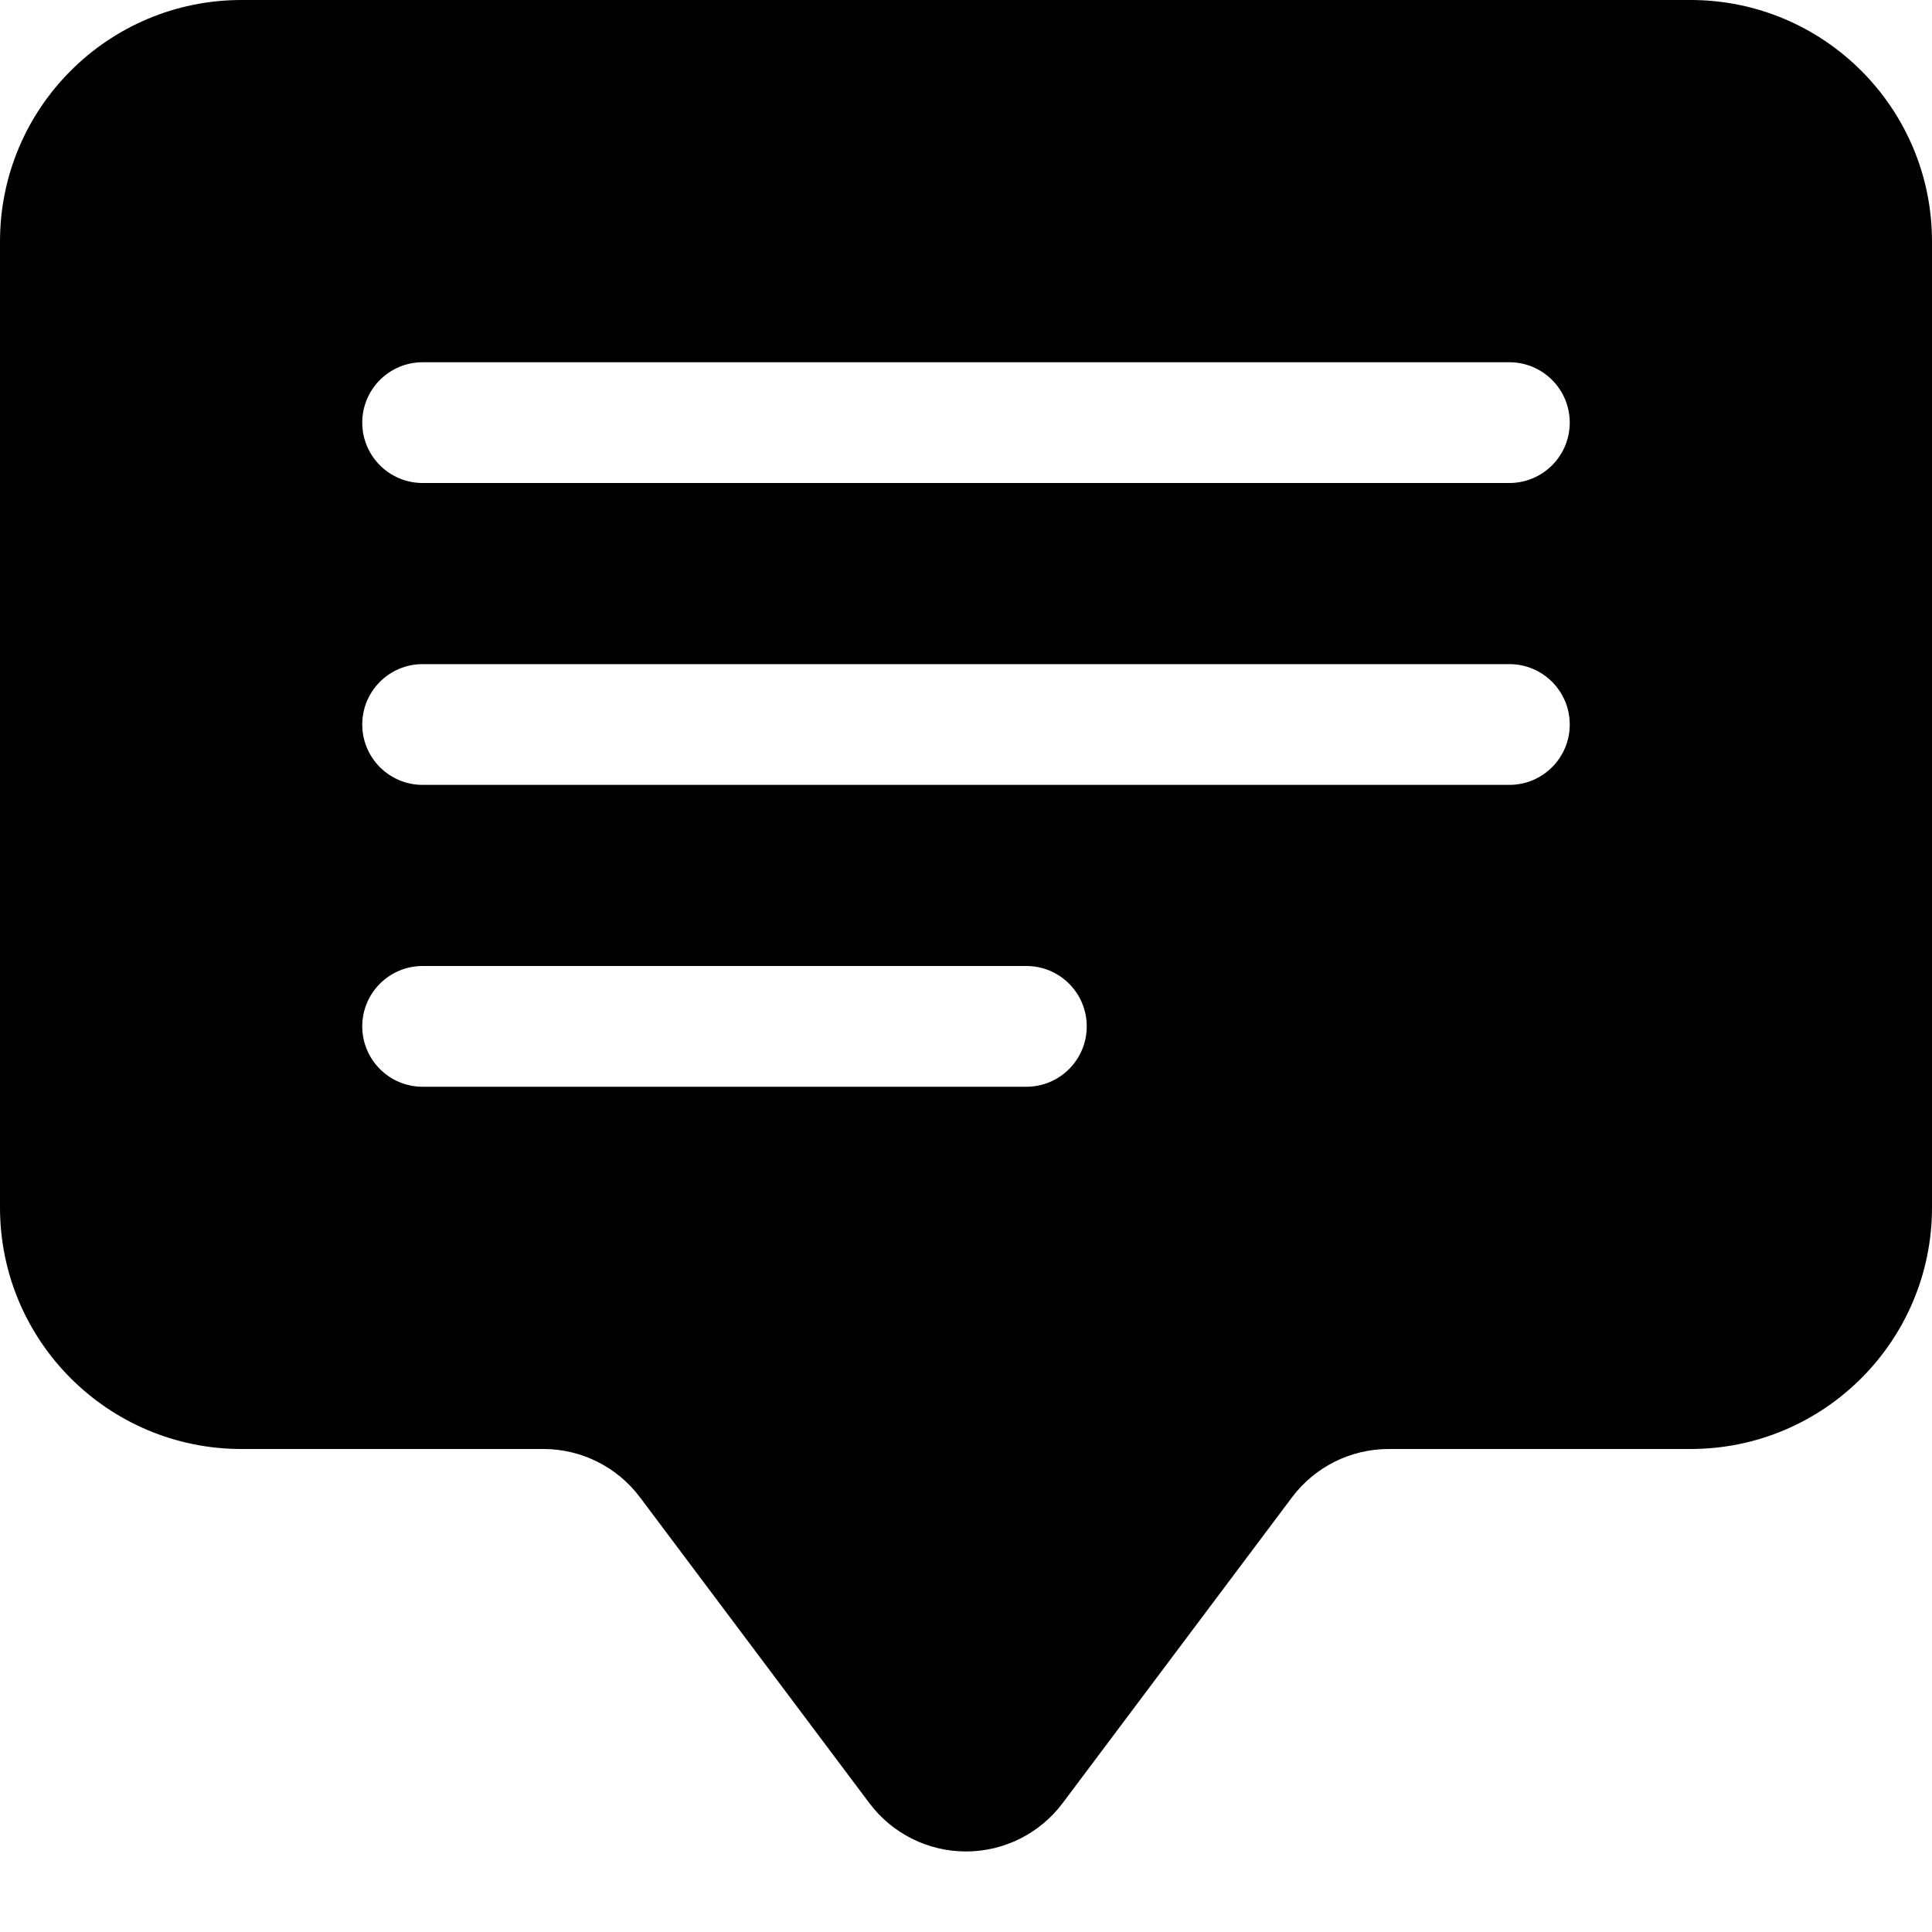
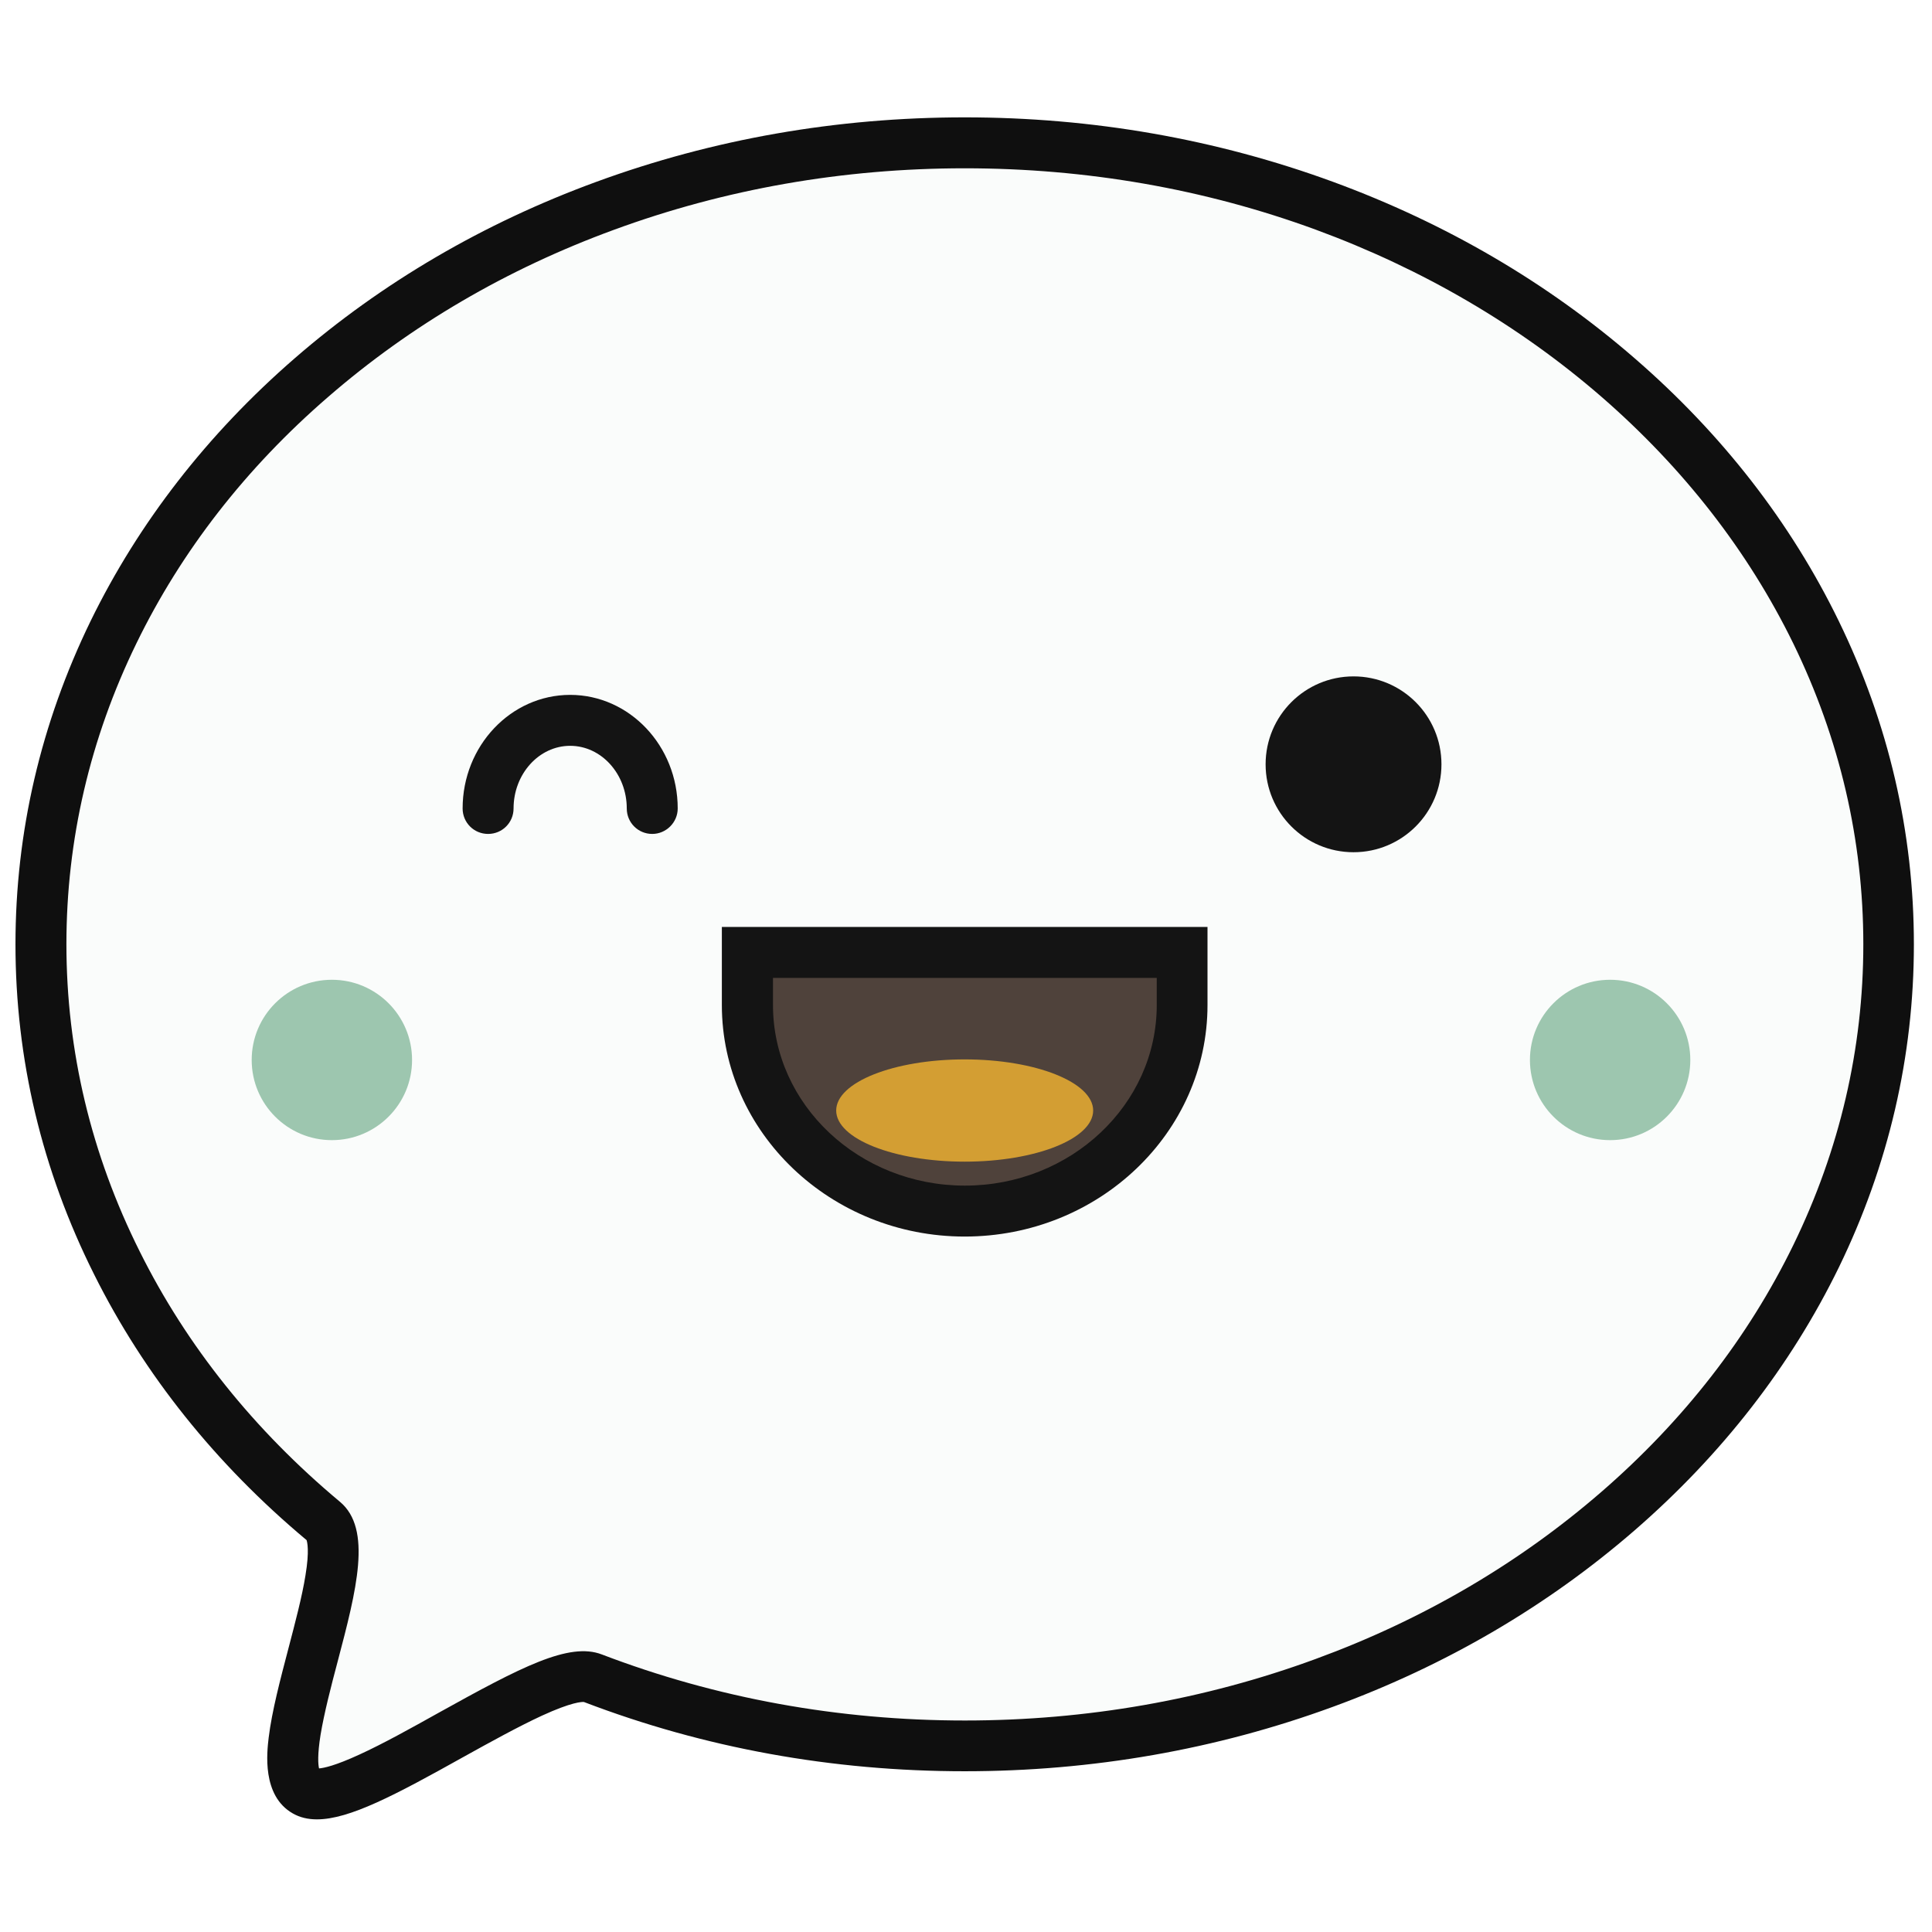
- <svg xmlns="http://www.w3.org/2000/svg" width="16" height="16" fill="currentColor" class="bi bi-chat-square-text-fill" viewBox="0 0 16 16">
-   <path d="M0 2a2 2 0 0 1 2-2h12a2 2 0 0 1 2 2v8a2 2 0 0 1-2 2h-2.5a1 1 0 0 0-.8.4l-1.9 2.533a1 1 0 0 1-1.6 0L5.3 12.4a1 1 0 0 0-.8-.4H2a2 2 0 0 1-2-2zm3.5 1a.5.5 0 0 0 0 1h9a.5.5 0 0 0 0-1zm0 2.5a.5.5 0 0 0 0 1h9a.5.5 0 0 0 0-1zm0 2.5a.5.5 0 0 0 0 1h5a.5.5 0 0 0 0-1z" />
+ <svg xmlns="http://www.w3.org/2000/svg" width="800px" height="800px" viewBox="0 0 1024 1024" class="icon" version="1.1">
+   <path d="M1001 500.5c0 234.6-219.2 424.8-489.7 424.8-70.2 0-136.9-12.8-197.3-35.9-25.1-9.6-129.6 72.9-152.3 60-25.3-14.5 31.5-124.8 9.7-143C79.1 729.1 21.7 620.6 21.7 500.5c0-234.6 219.2-424.8 489.7-424.8S1001 265.9 1001 500.5z" fill="#FAFCFB" />
+   <path d="M168 964.3c-4.8 0-9.1-1-12.9-3.2-16.4-9.4-13.6-32.5-12.7-40.1 1.7-14 6.2-31 10.5-47.4 3.5-13.4 7.2-27.3 9-38.6 2.2-13.2 0.9-17.7 0.6-18.7-48.2-40.3-86.1-87.7-112.6-140.8-27.7-55.3-41.7-114.2-41.7-175 0-59.4 13.4-117 39.8-171.3 25.5-52.2 61.9-99.1 108.2-139.3 46.2-40.1 100-71.6 159.8-93.5 61.9-22.7 127.6-34.2 195.3-34.2s133.4 11.5 195.3 34.2c59.9 22 113.6 53.4 159.8 93.5 46.4 40.2 82.8 87.1 108.2 139.3 26.4 54.2 39.8 111.9 39.8 171.3 0 59.4-13.4 117-39.8 171.3-25.5 52.2-61.9 99.1-108.2 139.3-46.2 40.1-100 71.6-159.8 93.5-61.9 22.7-127.6 34.2-195.3 34.2-70.2 0-138-12.3-201.8-36.7-1-0.1-6.3-0.1-22.4 7.3-12.3 5.7-27.2 13.9-41.6 21.9-36 20.1-60.3 33-77.5 33zM511.3 89.2c-64.5 0-127.1 11-185.9 32.6-56.8 20.8-107.7 50.6-151.5 88.6-43.6 37.7-77.8 81.7-101.6 130.6-24.6 50.5-37.1 104.2-37.1 159.4 0 56.6 13.1 111.4 38.9 163C99 713.4 134.7 758 180.2 796c17.2 14.4 8.7 46.9-1.2 84.5-3.6 13.5-7.2 27.6-9.1 39-1.7 10.6-1.3 15.7-0.8 17.8 2.6-0.2 8.7-1.5 21.3-7.3 12.5-5.7 27.6-14.1 42.1-22.2 43.6-24.2 69.1-37.6 86.5-30.9 60.7 23.2 125.5 35 192.4 35 64.5 0 127.1-11 185.9-32.6 56.8-20.8 107.7-50.6 151.5-88.6 43.6-37.8 77.8-81.8 101.7-130.8 24.6-50.5 37.1-104.2 37.1-159.4 0-55.3-12.5-108.9-37.1-159.4-23.9-48.9-58.1-92.9-101.7-130.8-43.7-37.9-94.7-67.7-151.5-88.6-58.9-21.6-121.5-32.5-186-32.5z" fill="#0F0F0F" />
+   <path d="M717.4 405.1m-46.6 0a46.6 46.6 0 1 0 93.2 0 46.6 46.6 0 1 0-93.2 0Z" fill="#141414" />
+   <path d="M345.7 442c-7.5 0-13.5-6-13.5-13.5 0-18.3-13.5-33.2-30-33.2s-30 14.9-30 33.2c0 7.5-6 13.5-13.5 13.5s-13.5-6-13.5-13.5c0-33.2 25.6-60.2 57-60.2s57 27 57 60.2c0 7.4-6.1 13.5-13.5 13.5z" fill="#141414" />
+   <path d="M396.2 532.7c0 60.1 51.8 109.2 115.2 109.2 63.3 0 115.2-49.1 115.2-109.2v-27.9H396.2v27.9z" fill="#4F423B" />
+   <path d="M511.3 655.4c-70.9 0-128.7-55.1-128.7-122.7v-41.4H640v41.4c0 67.7-57.7 122.7-128.7 122.7zM409.7 518.3v14.4c0 52.8 45.6 95.7 101.7 95.7s101.7-42.9 101.7-95.7v-14.4H409.7z" fill="#141414" />
+   <path d="M443.2 588.6a68.1 27.1 0 1 0 136.2 0 68.1 27.1 0 1 0-136.2 0Z" fill="#D39E33" />
+   <path d="M175.9 561.8m-42.5 0a42.5 42.5 0 1 0 85 0 42.5 42.5 0 1 0-85 0Z" fill="#9DC6AF" />
+   <path d="M853.4 561.8m-42.5 0a42.5 42.5 0 1 0 85 0 42.5 42.5 0 1 0-85 0Z" fill="#9DC6AF" />
</svg>
